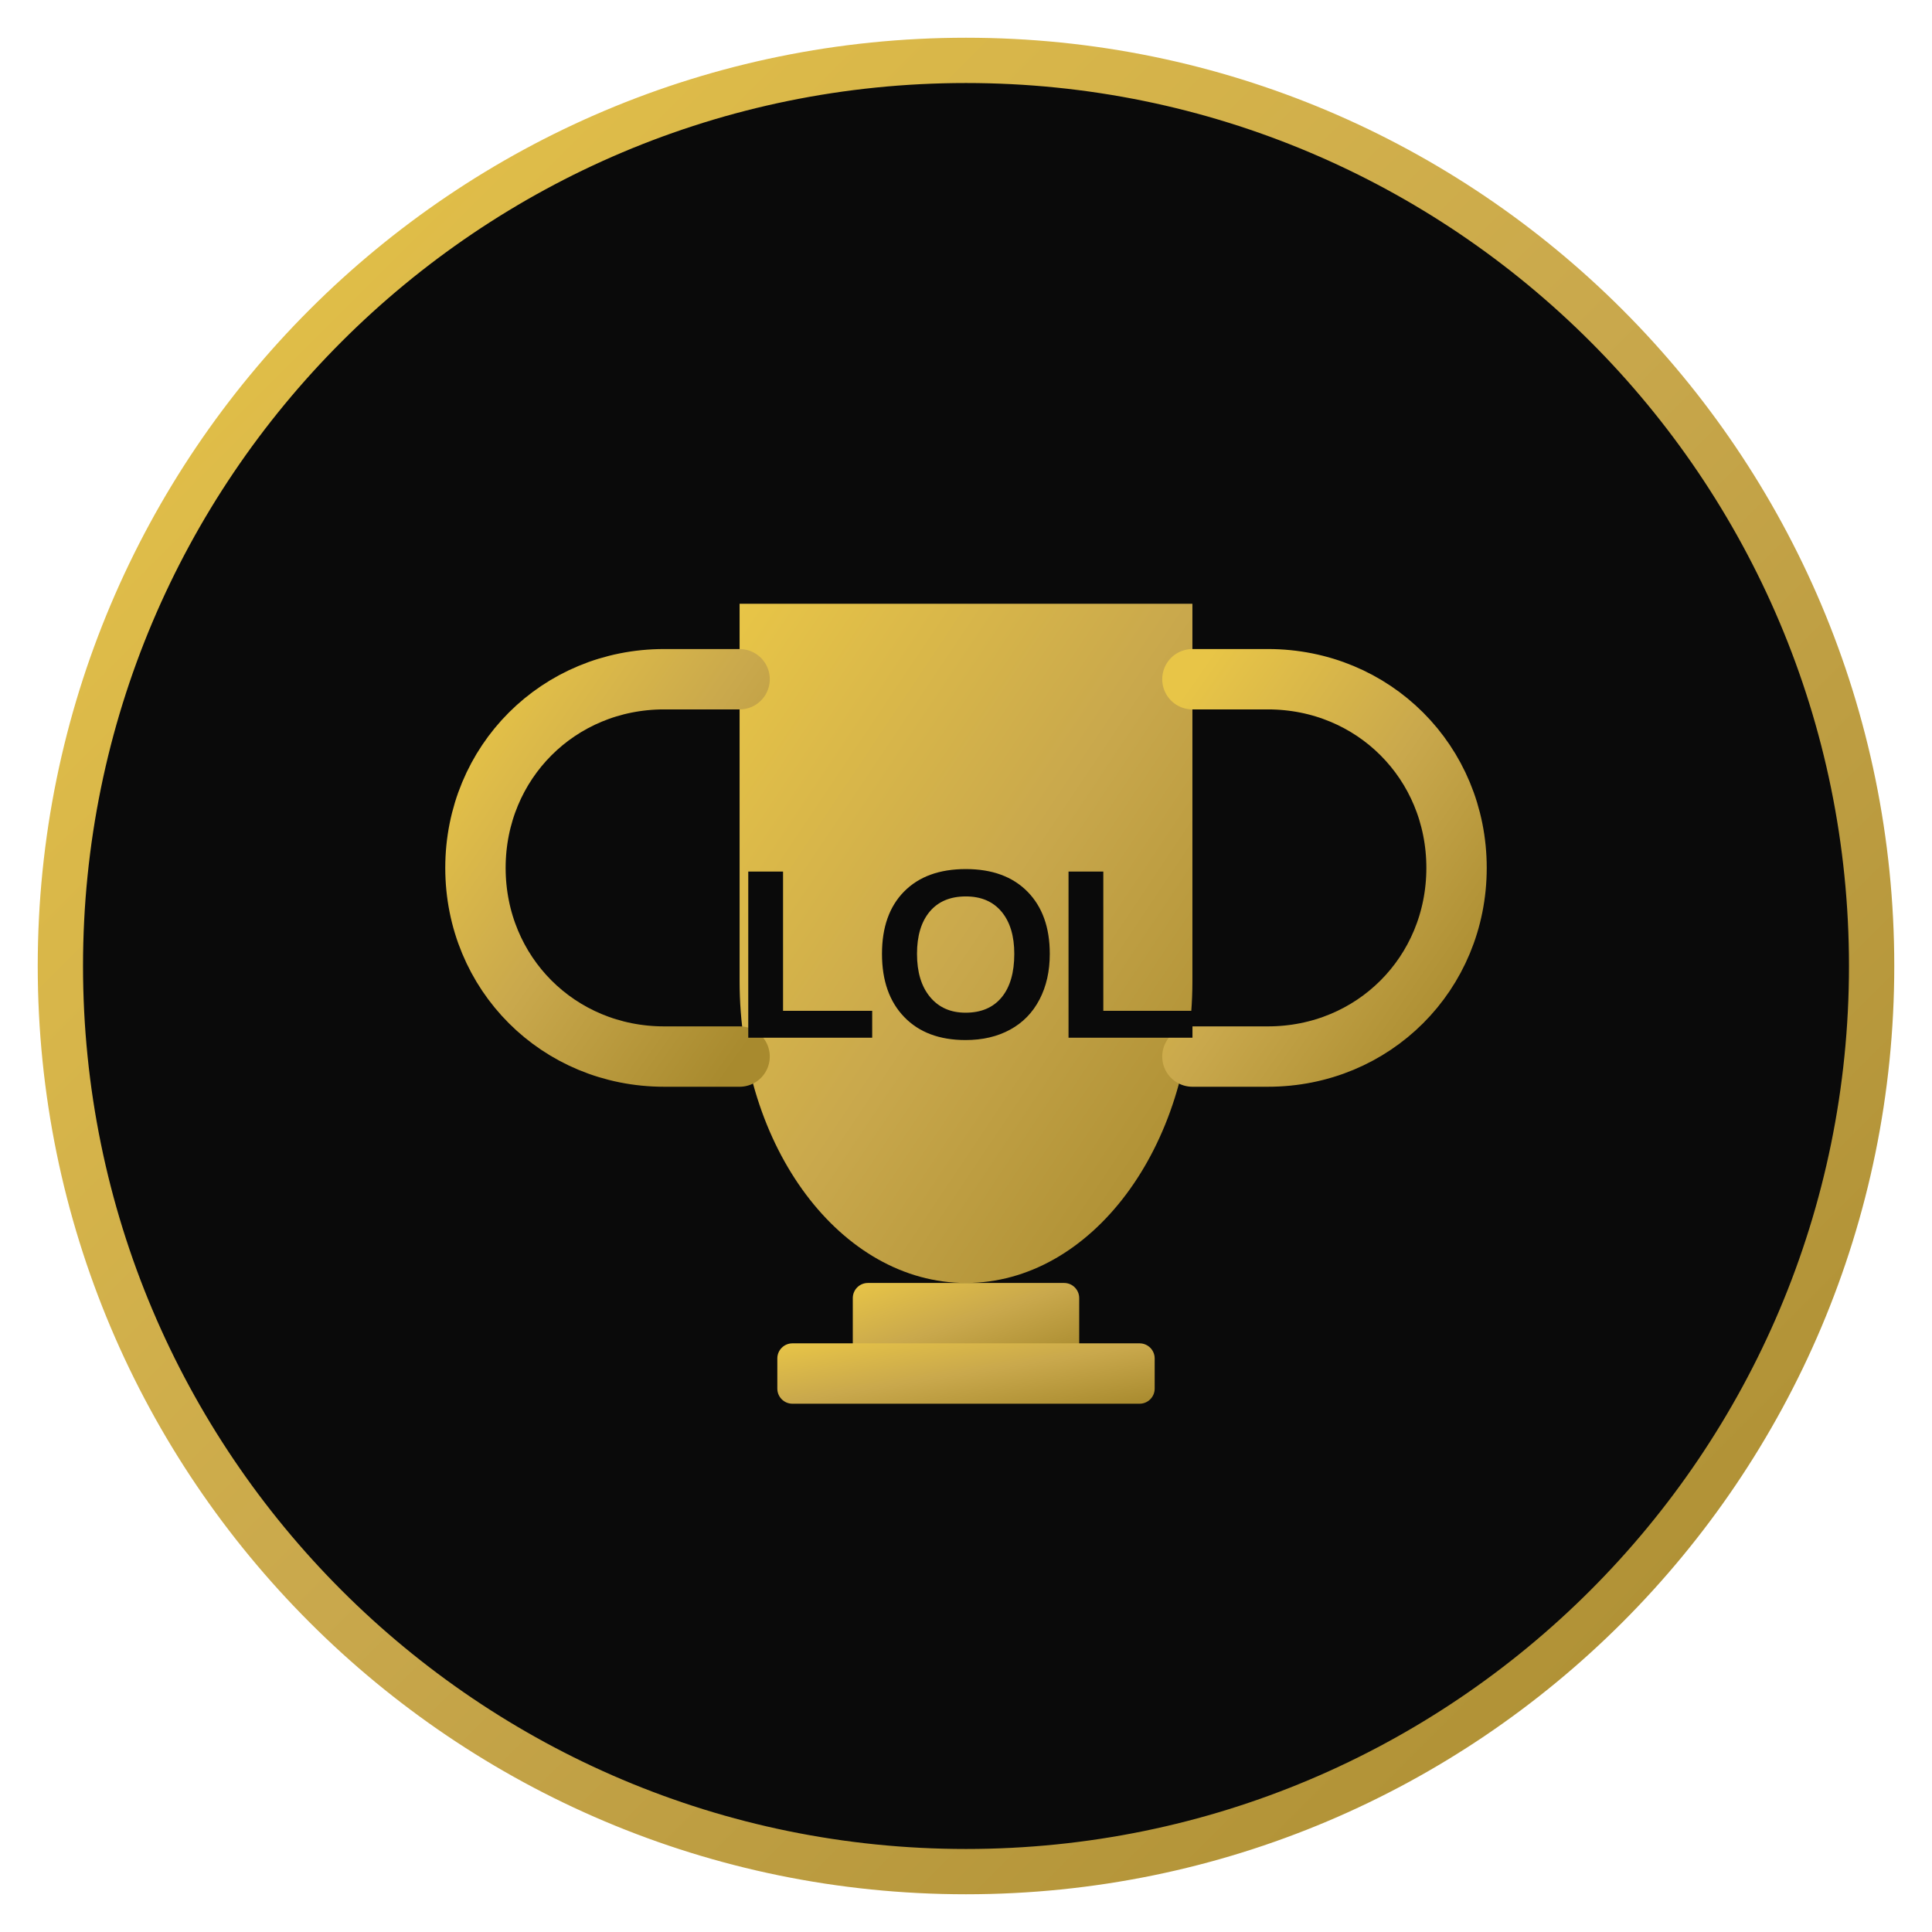
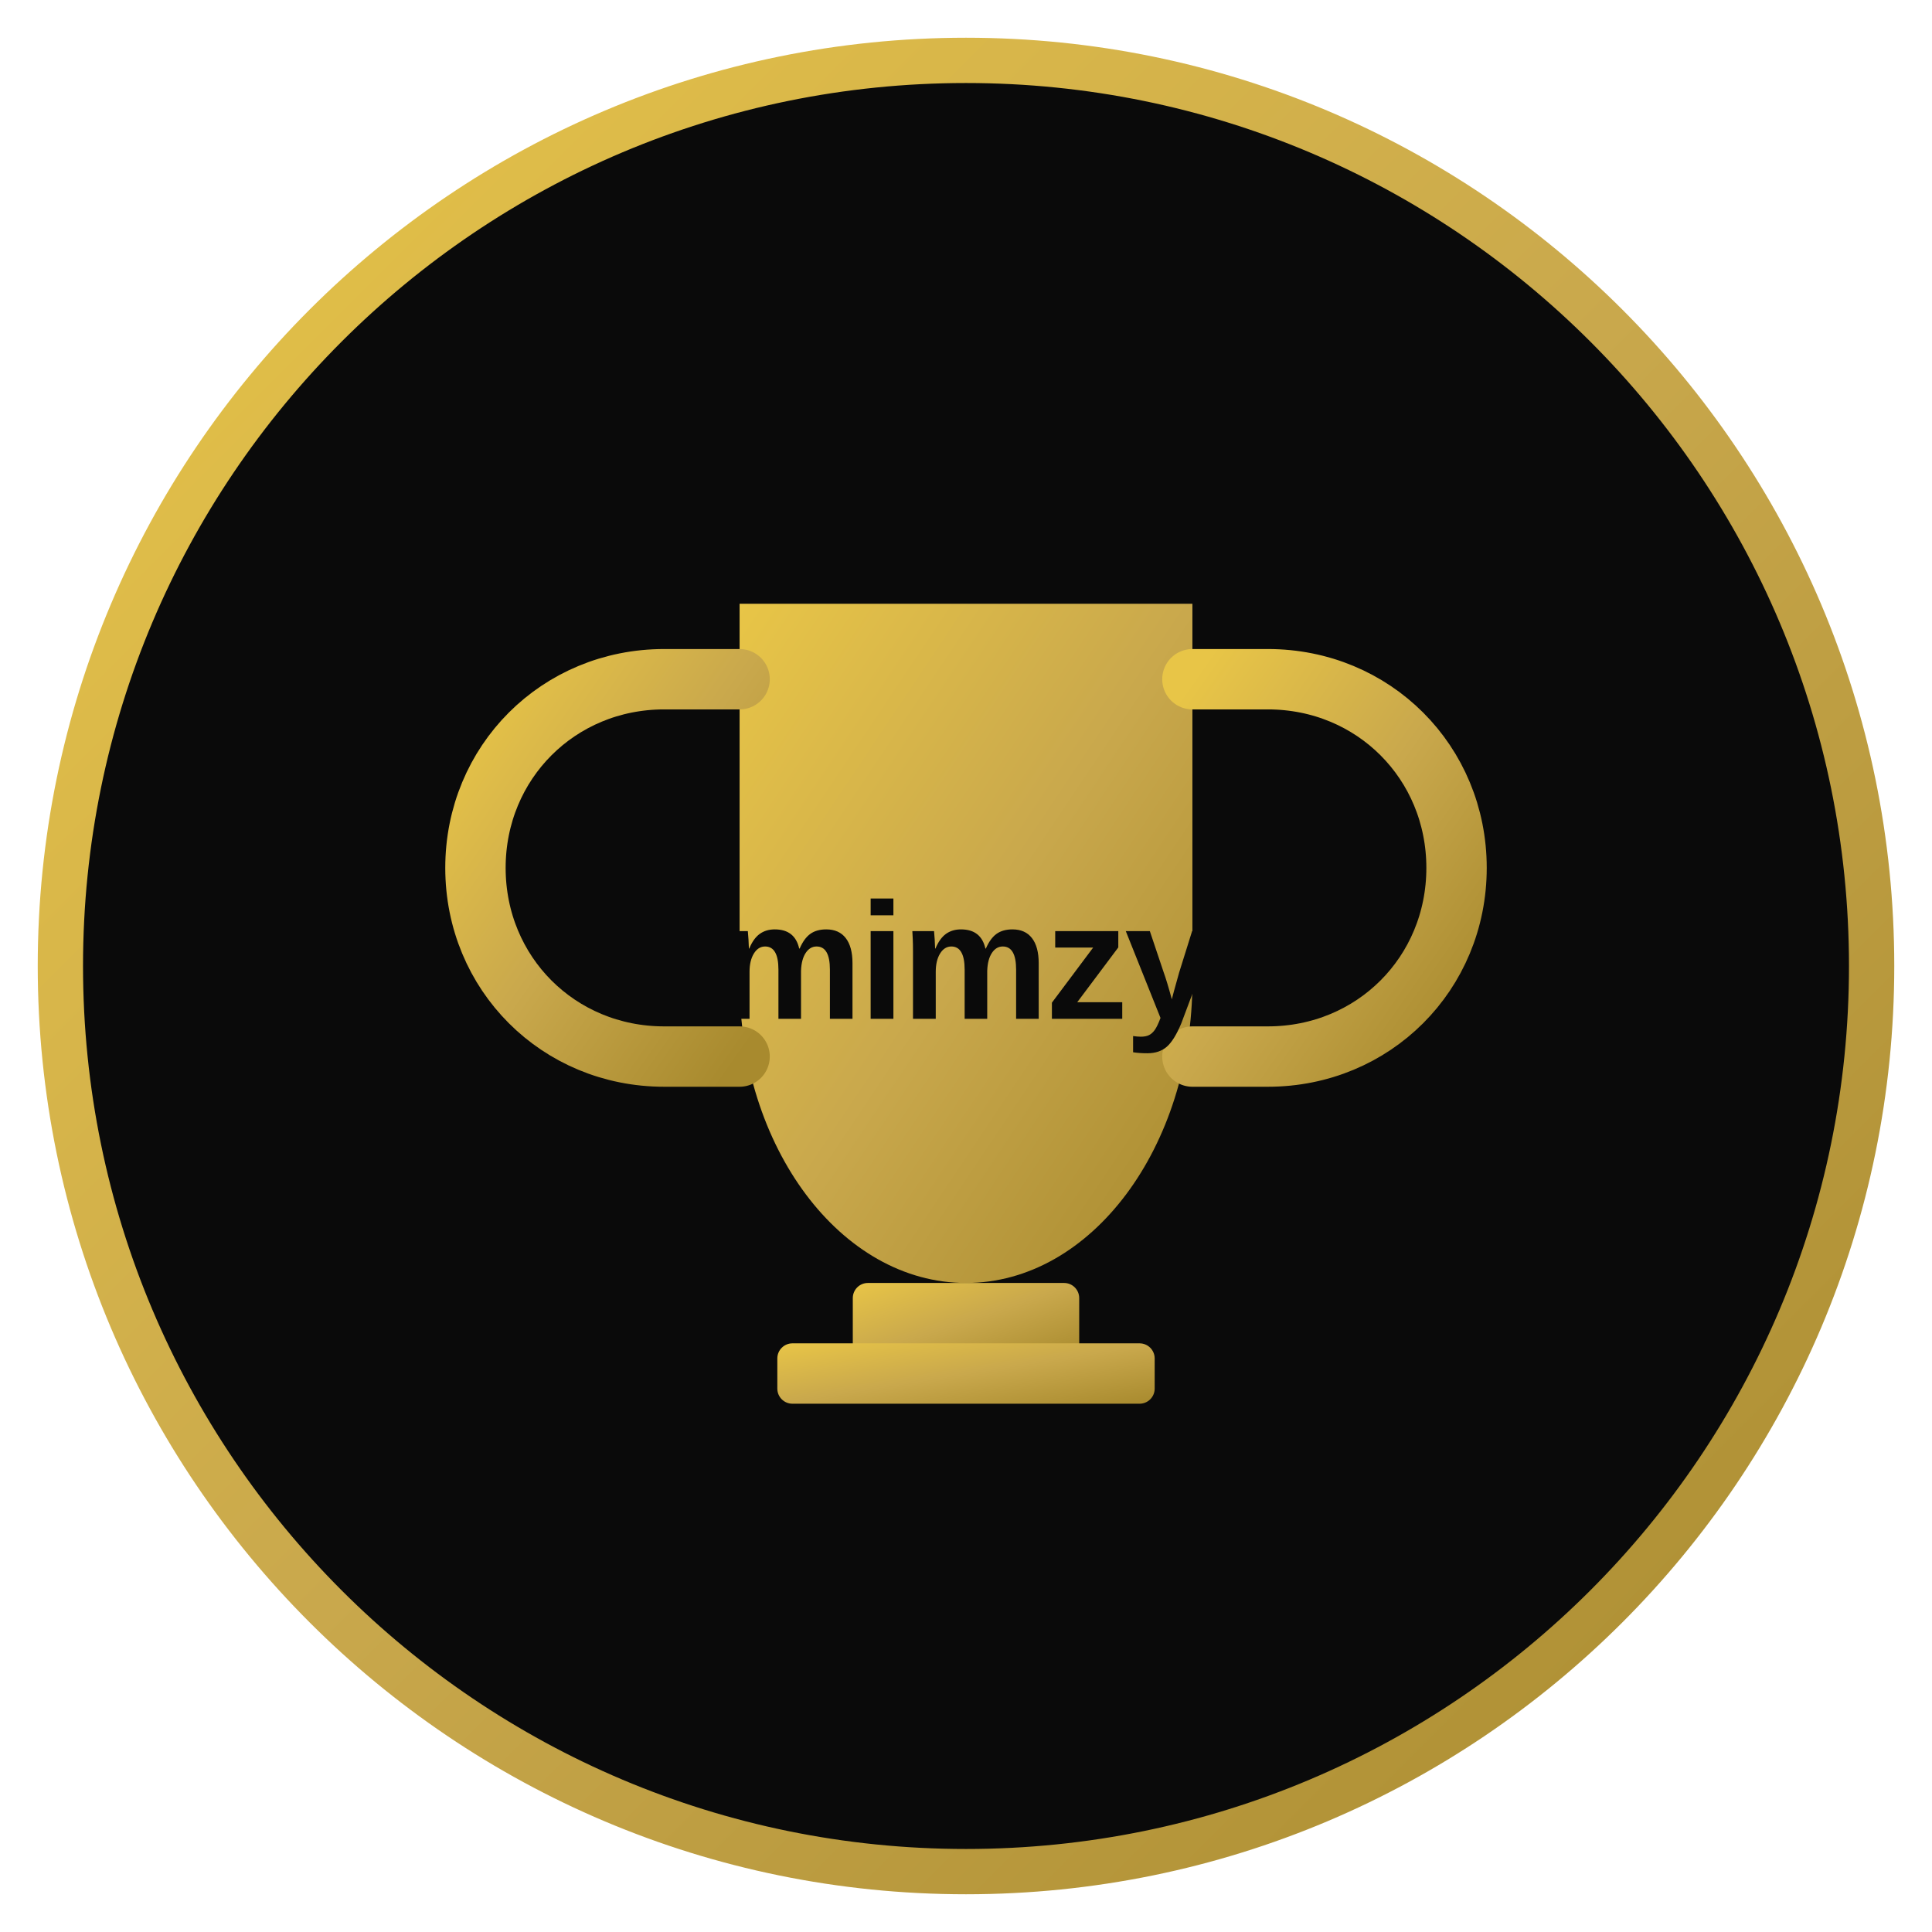
<svg xmlns="http://www.w3.org/2000/svg" viewBox="0 0 512 512">
  <defs>
    <linearGradient id="gold" x1="0%" y1="0%" x2="100%" y2="100%">
      <stop offset="0%" style="stop-color:#e8c547" />
      <stop offset="50%" style="stop-color:#c9a84c" />
      <stop offset="100%" style="stop-color:#a88a2e" />
    </linearGradient>
  </defs>
  <circle cx="256" cy="256" r="240" fill="#0a0a0a" stroke="url(#gold)" stroke-width="12" />
  <path d="M196 160h120v100c0 44-26.8 80-60 80s-60-36-60-80z" fill="url(#gold)" />
  <path d="M196 180h-20c-28 0-50 22-50 50s22 50 50 50h20" fill="none" stroke="url(#gold)" stroke-width="16" stroke-linecap="round" />
  <path d="M316 180h20c28 0 50 22 50 50s-22 50-50 50h-20" fill="none" stroke="url(#gold)" stroke-width="16" stroke-linecap="round" />
  <rect x="226" y="340" width="60" height="20" rx="4" fill="url(#gold)" />
  <rect x="206" y="356" width="100" height="16" rx="4" fill="url(#gold)" />
-   <text x="256" y="275" text-anchor="middle" font-family="Arial Black,Arial,sans-serif" font-weight="900" font-size="64" fill="#0a0a0a" letter-spacing="-2">LOL</text>
+   <text x="256" y="270" text-anchor="middle" font-family="Arial Black,Arial,sans-serif" font-weight="900" font-size="44" fill="#0a0a0a" letter-spacing="-1">mimzy</text>
</svg>
